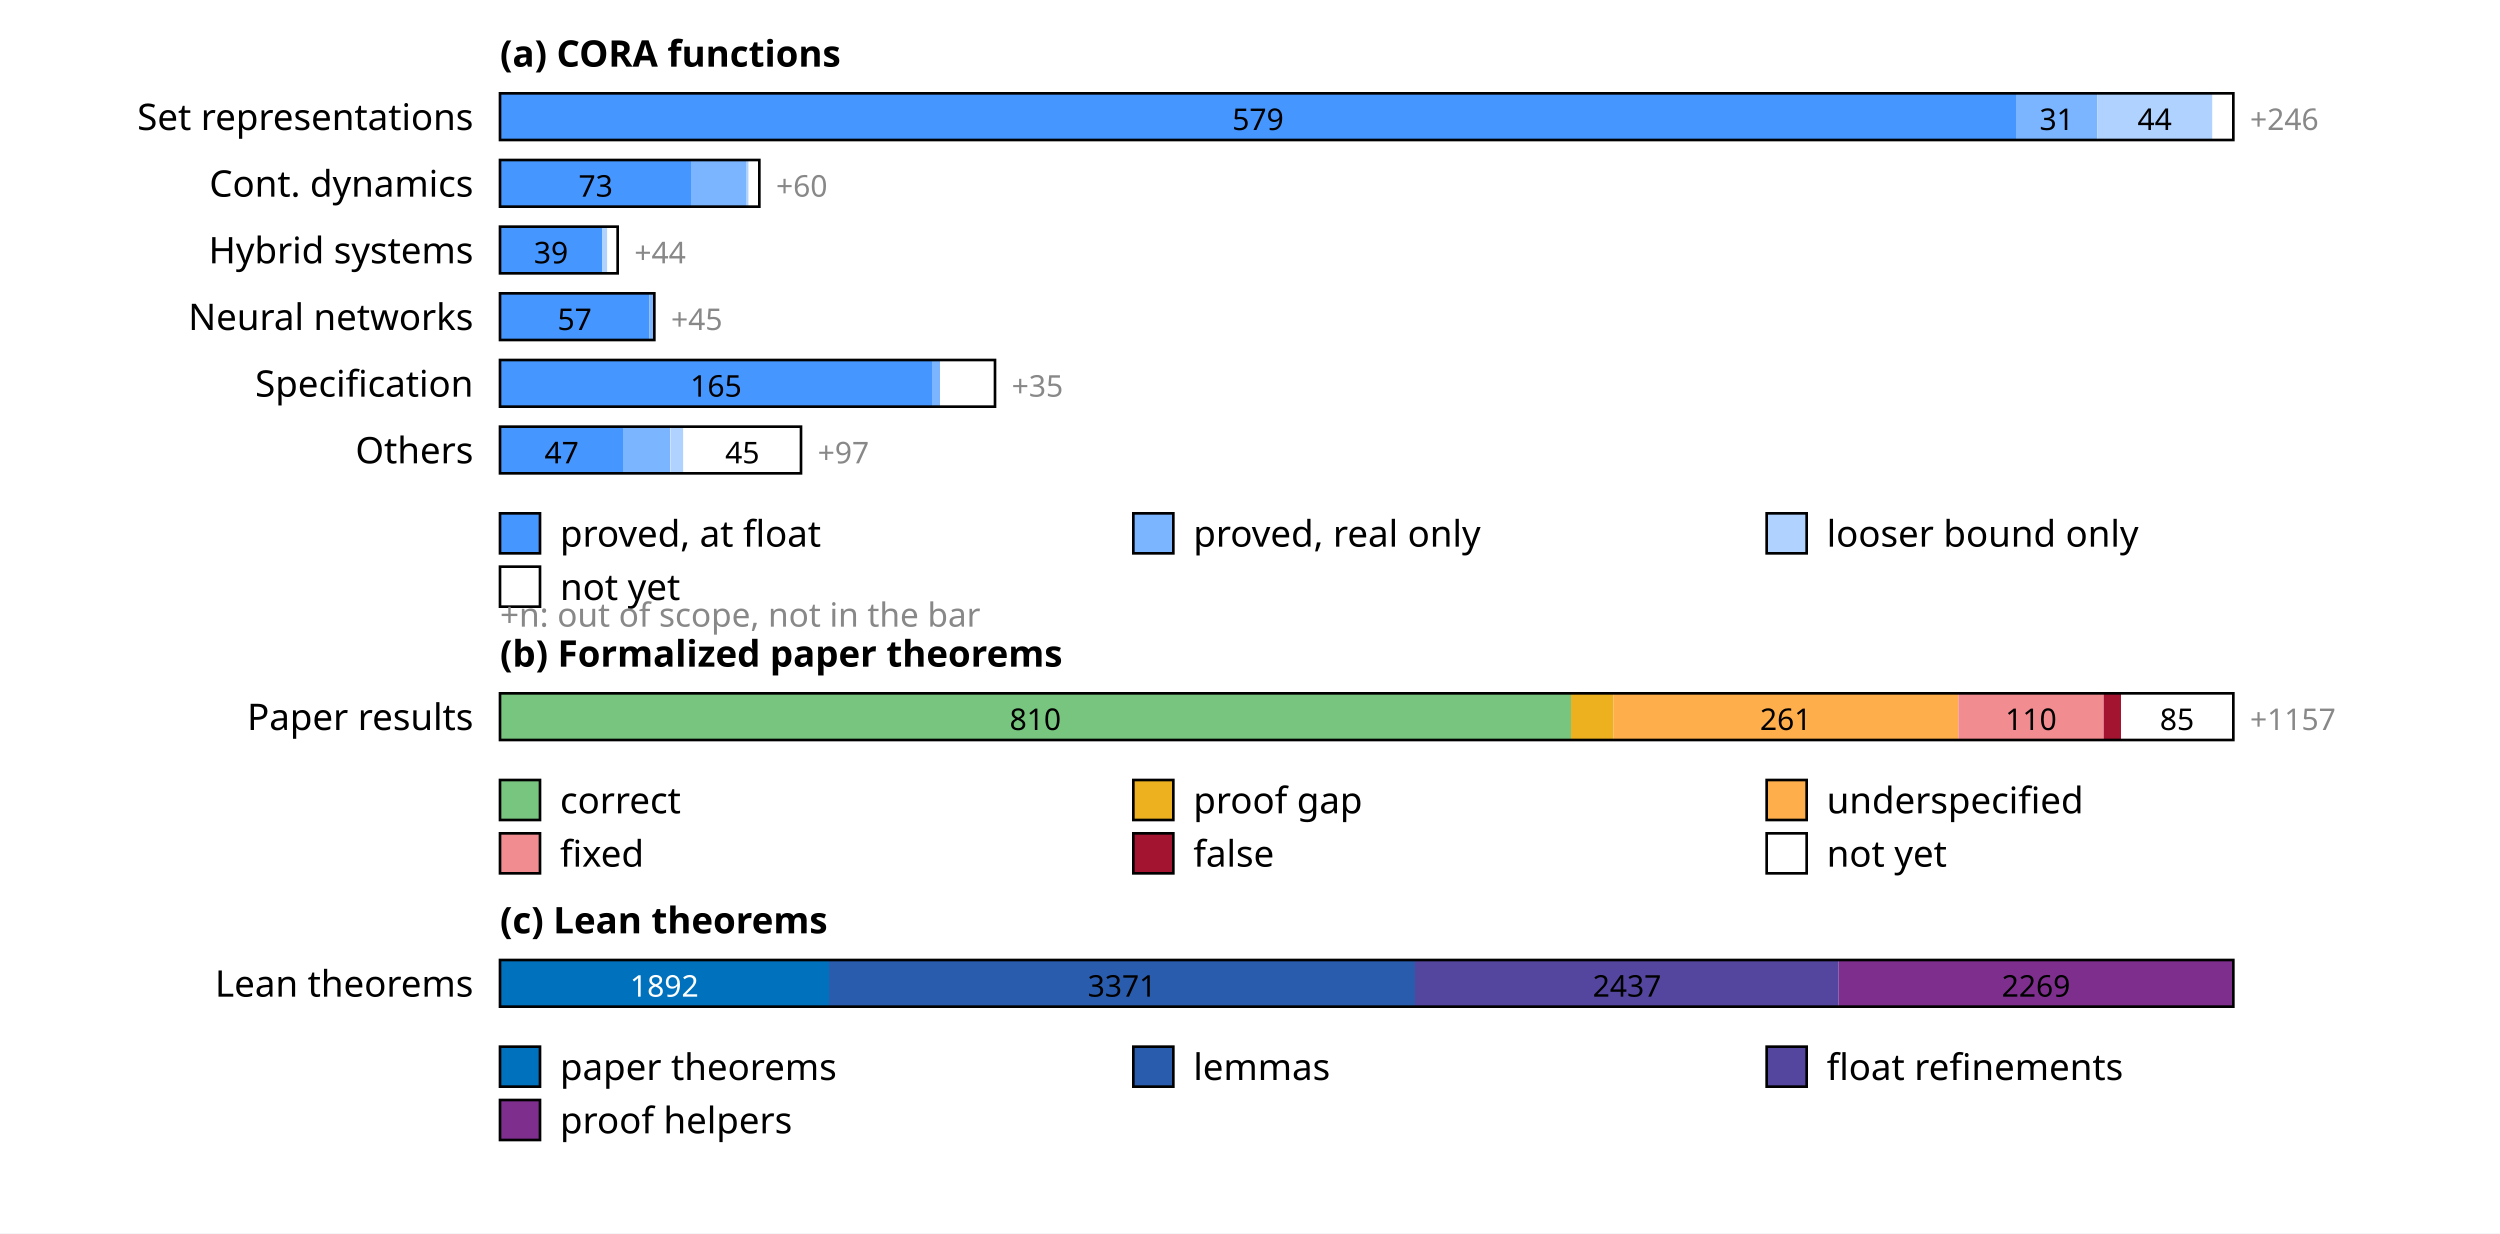
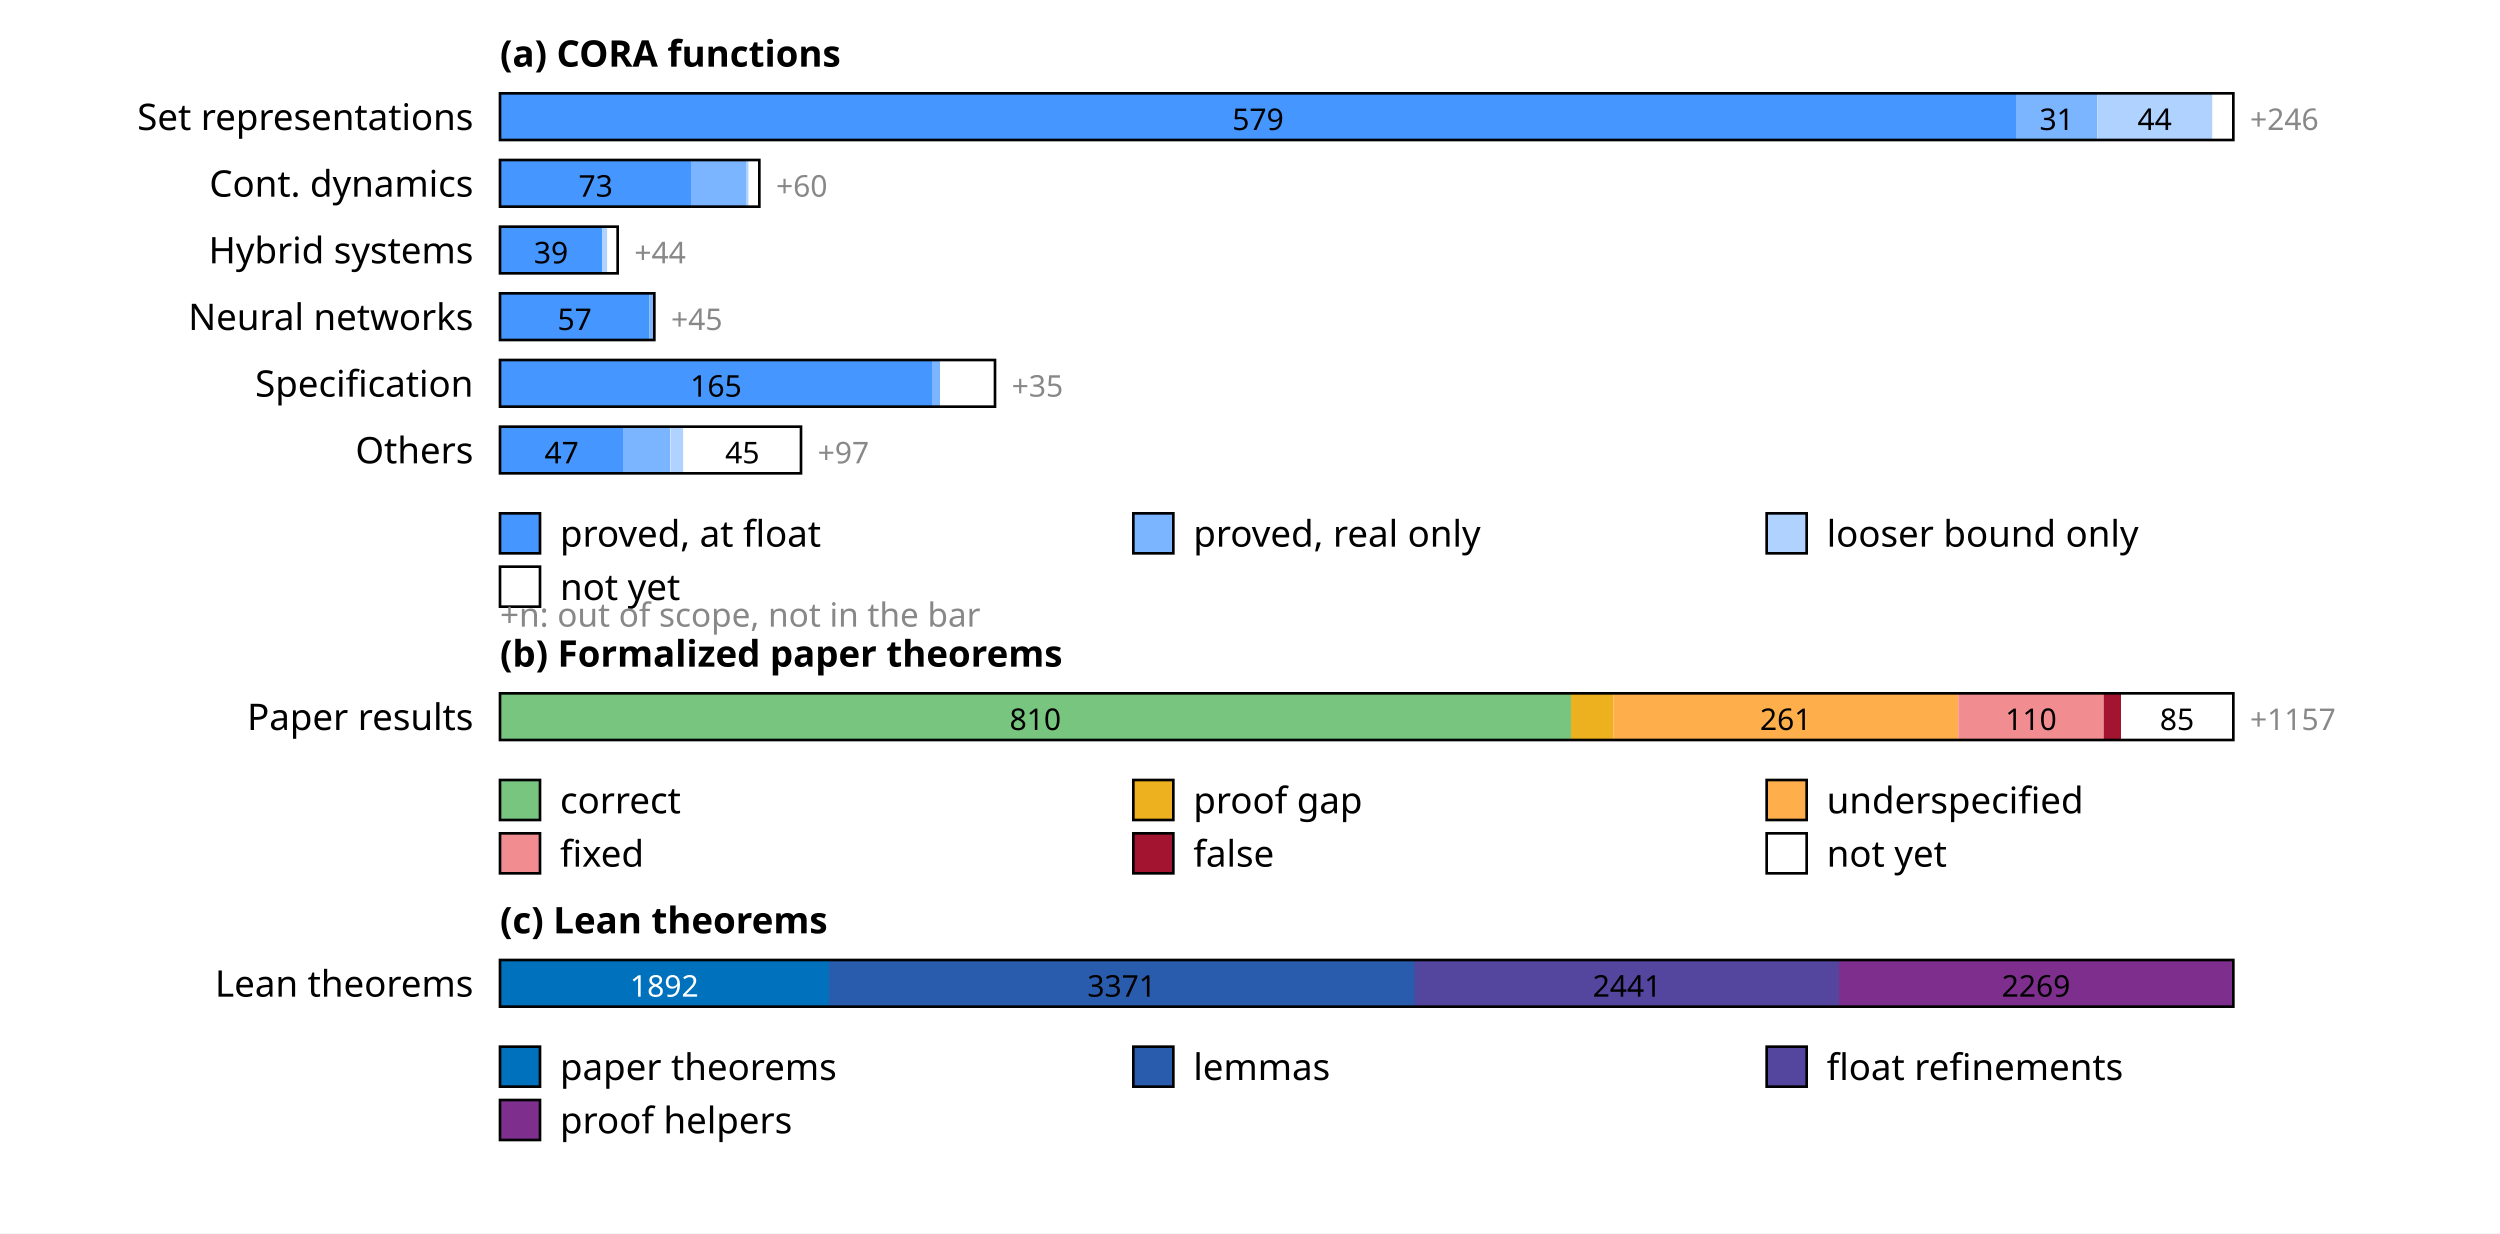
<svg xmlns="http://www.w3.org/2000/svg" width="750" height="370" font-family="sans-serif" font-size="11">
  <rect width="100%" height="100%" fill="white" />
  <text x="150" y="20" font-weight="bold">(a) CORA functions</text>
  <text x="142" y="39" text-anchor="end">Set representations</text>
  <rect x="150.0" y="28" width="454.8" height="14" fill="rgb(69,150,255)" />
  <text x="377.4" y="39" text-anchor="middle" font-size="9" fill="#000">579</text>
  <rect x="604.8" y="28" width="24.4" height="14" fill="rgb(123,180,255)" />
  <text x="617.0" y="39" text-anchor="middle" font-size="9" fill="#000">31</text>
  <rect x="629.2" y="28" width="34.6" height="14" fill="rgb(176,210,255)" />
  <text x="646.4" y="39" text-anchor="middle" font-size="9" fill="#000">44</text>
  <rect x="663.7" y="28" width="6.3" height="14" fill="rgb(255,255,255)" />
  <rect x="150" y="28" width="520.0" height="14" fill="none" stroke="#000" stroke-width="0.8" />
  <text x="675.0" y="39" font-size="9" fill="#888">+246</text>
  <text x="142" y="59" text-anchor="end">Cont. dynamics</text>
  <rect x="150.0" y="48" width="57.3" height="14" fill="rgb(69,150,255)" />
  <text x="178.7" y="59" text-anchor="middle" font-size="9" fill="#000">73</text>
  <rect x="207.3" y="48" width="16.5" height="14" fill="rgb(123,180,255)" />
  <rect x="223.8" y="48" width="0.8" height="14" fill="rgb(176,210,255)" />
  <rect x="224.6" y="48" width="3.1" height="14" fill="rgb(255,255,255)" />
  <rect x="150" y="48" width="77.8" height="14" fill="none" stroke="#000" stroke-width="0.8" />
  <text x="232.8" y="59" font-size="9" fill="#888">+60</text>
  <text x="142" y="79" text-anchor="end">Hybrid systems</text>
  <rect x="150.0" y="68" width="30.6" height="14" fill="rgb(69,150,255)" />
  <text x="165.3" y="79" text-anchor="middle" font-size="9" fill="#000">39</text>
  <rect x="180.6" y="68" width="1.6" height="14" fill="rgb(176,210,255)" />
  <rect x="182.2" y="68" width="3.1" height="14" fill="rgb(255,255,255)" />
  <rect x="150" y="68" width="35.3" height="14" fill="none" stroke="#000" stroke-width="0.8" />
  <text x="190.3" y="79" font-size="9" fill="#888">+44</text>
  <text x="142" y="99" text-anchor="end">Neural networks</text>
  <rect x="150.0" y="88" width="44.8" height="14" fill="rgb(69,150,255)" />
  <text x="172.4" y="99" text-anchor="middle" font-size="9" fill="#000">57</text>
  <rect x="194.8" y="88" width="1.6" height="14" fill="rgb(123,180,255)" />
  <rect x="150" y="88" width="46.3" height="14" fill="none" stroke="#000" stroke-width="0.8" />
  <text x="201.3" y="99" font-size="9" fill="#888">+45</text>
  <text x="142" y="119" text-anchor="end">Specification</text>
  <rect x="150.0" y="108" width="129.6" height="14" fill="rgb(69,150,255)" />
  <text x="214.8" y="119" text-anchor="middle" font-size="9" fill="#000">165</text>
  <rect x="279.6" y="108" width="2.4" height="14" fill="rgb(123,180,255)" />
  <rect x="282.0" y="108" width="16.5" height="14" fill="rgb(255,255,255)" />
  <rect x="150" y="108" width="148.5" height="14" fill="none" stroke="#000" stroke-width="0.8" />
  <text x="303.5" y="119" font-size="9" fill="#888">+35</text>
  <text x="142" y="139" text-anchor="end">Others</text>
  <rect x="150.0" y="128" width="36.9" height="14" fill="rgb(69,150,255)" />
  <text x="168.5" y="139" text-anchor="middle" font-size="9" fill="#000">47</text>
  <rect x="186.9" y="128" width="14.1" height="14" fill="rgb(123,180,255)" />
  <rect x="201.1" y="128" width="3.9" height="14" fill="rgb(176,210,255)" />
  <rect x="205.0" y="128" width="35.3" height="14" fill="rgb(255,255,255)" />
  <text x="222.7" y="139" text-anchor="middle" font-size="9" fill="#000">45</text>
  <rect x="150" y="128" width="90.3" height="14" fill="none" stroke="#000" stroke-width="0.8" />
  <text x="245.3" y="139" font-size="9" fill="#888">+97</text>
  <rect x="150" y="154" width="12" height="12" fill="rgb(69,150,255)" stroke="#000" stroke-width="0.8" />
  <text x="168" y="164">proved, at float</text>
  <rect x="340" y="154" width="12" height="12" fill="rgb(123,180,255)" stroke="#000" stroke-width="0.8" />
  <text x="358" y="164">proved, real only</text>
  <rect x="530" y="154" width="12" height="12" fill="rgb(176,210,255)" stroke="#000" stroke-width="0.8" />
  <text x="548" y="164">looser bound only</text>
  <rect x="150" y="170" width="12" height="12" fill="rgb(255,255,255)" stroke="#000" stroke-width="0.8" />
  <text x="168" y="180">not yet</text>
  <text x="150" y="188" font-size="10" fill="#888">+n: out of scope, not in the bar</text>
  <text x="150" y="200" font-weight="bold">(b) Formalized paper theorems</text>
  <text x="142" y="219" text-anchor="end">Paper results</text>
  <rect x="150.0" y="208" width="321.3" height="14" fill="rgb(120,197,127)" />
  <text x="310.6" y="219" text-anchor="middle" font-size="9" fill="#000">810</text>
  <rect x="471.3" y="208" width="12.7" height="14" fill="rgb(237,177,32)" />
  <rect x="484.0" y="208" width="103.5" height="14" fill="rgb(255,174,76)" />
  <text x="535.7" y="219" text-anchor="middle" font-size="9" fill="#000">261</text>
  <rect x="587.5" y="208" width="43.6" height="14" fill="rgb(241,141,145)" />
  <text x="609.3" y="219" text-anchor="middle" font-size="9" fill="#000">110</text>
  <rect x="631.1" y="208" width="5.2" height="14" fill="rgb(162,20,47)" />
  <rect x="636.3" y="208" width="33.7" height="14" fill="rgb(255,255,255)" />
  <text x="653.1" y="219" text-anchor="middle" font-size="9" fill="#000">85</text>
  <rect x="150" y="208" width="520.0" height="14" fill="none" stroke="#000" stroke-width="0.8" />
  <text x="675.0" y="219" font-size="9" fill="#888">+1157</text>
  <rect x="150" y="234" width="12" height="12" fill="rgb(120,197,127)" stroke="#000" stroke-width="0.8" />
  <text x="168" y="244">correct</text>
  <rect x="340" y="234" width="12" height="12" fill="rgb(237,177,32)" stroke="#000" stroke-width="0.8" />
  <text x="358" y="244">proof gap</text>
  <rect x="530" y="234" width="12" height="12" fill="rgb(255,174,76)" stroke="#000" stroke-width="0.8" />
  <text x="548" y="244">underspecified</text>
  <rect x="150" y="250" width="12" height="12" fill="rgb(241,141,145)" stroke="#000" stroke-width="0.8" />
  <text x="168" y="260">fixed</text>
  <rect x="340" y="250" width="12" height="12" fill="rgb(162,20,47)" stroke="#000" stroke-width="0.8" />
  <text x="358" y="260">false</text>
  <rect x="530" y="250" width="12" height="12" fill="rgb(255,255,255)" stroke="#000" stroke-width="0.8" />
  <text x="548" y="260">not yet</text>
  <text x="150" y="280" font-weight="bold">(c) Lean theorems</text>
  <text x="142" y="299" text-anchor="end">Lean theorems</text>
  <rect x="150.0" y="288" width="98.7" height="14" fill="rgb(0,114,189)" />
  <text x="199.3" y="299" text-anchor="middle" font-size="9" fill="#fff">1892</text>
  <rect x="248.7" y="288" width="175.8" height="14" fill="rgb(42,92,173)" />
-   <text x="336.6" y="299" text-anchor="middle" font-size="9" fill="#000">3371</text>
-   <rect x="424.5" y="288" width="127.1" height="14" fill="rgb(84,69,158)" />
-   <text x="488.1" y="299" text-anchor="middle" font-size="9" fill="#000">2437</text>
-   <rect x="551.6" y="288" width="118.4" height="14" fill="rgb(126,47,142)" />
+   <text x="336.5" y="299" text-anchor="middle" font-size="9" fill="#000">3371</text>
+   <rect x="424.4" y="288" width="127.3" height="14" fill="rgb(84,69,158)" />
+   <text x="488.1" y="299" text-anchor="middle" font-size="9" fill="#000">2441</text>
+   <rect x="551.7" y="288" width="118.3" height="14" fill="rgb(126,47,142)" />
  <text x="610.8" y="299" text-anchor="middle" font-size="9" fill="#000">2269</text>
  <rect x="150" y="288" width="520.0" height="14" fill="none" stroke="#000" stroke-width="0.8" />
  <rect x="150" y="314" width="12" height="12" fill="rgb(0,114,189)" stroke="#000" stroke-width="0.8" />
  <text x="168" y="324">paper theorems</text>
  <rect x="340" y="314" width="12" height="12" fill="rgb(42,92,173)" stroke="#000" stroke-width="0.8" />
  <text x="358" y="324">lemmas</text>
  <rect x="530" y="314" width="12" height="12" fill="rgb(84,69,158)" stroke="#000" stroke-width="0.8" />
  <text x="548" y="324">float refinements</text>
  <rect x="150" y="330" width="12" height="12" fill="rgb(126,47,142)" stroke="#000" stroke-width="0.8" />
  <text x="168" y="340">proof helpers</text>
</svg>
